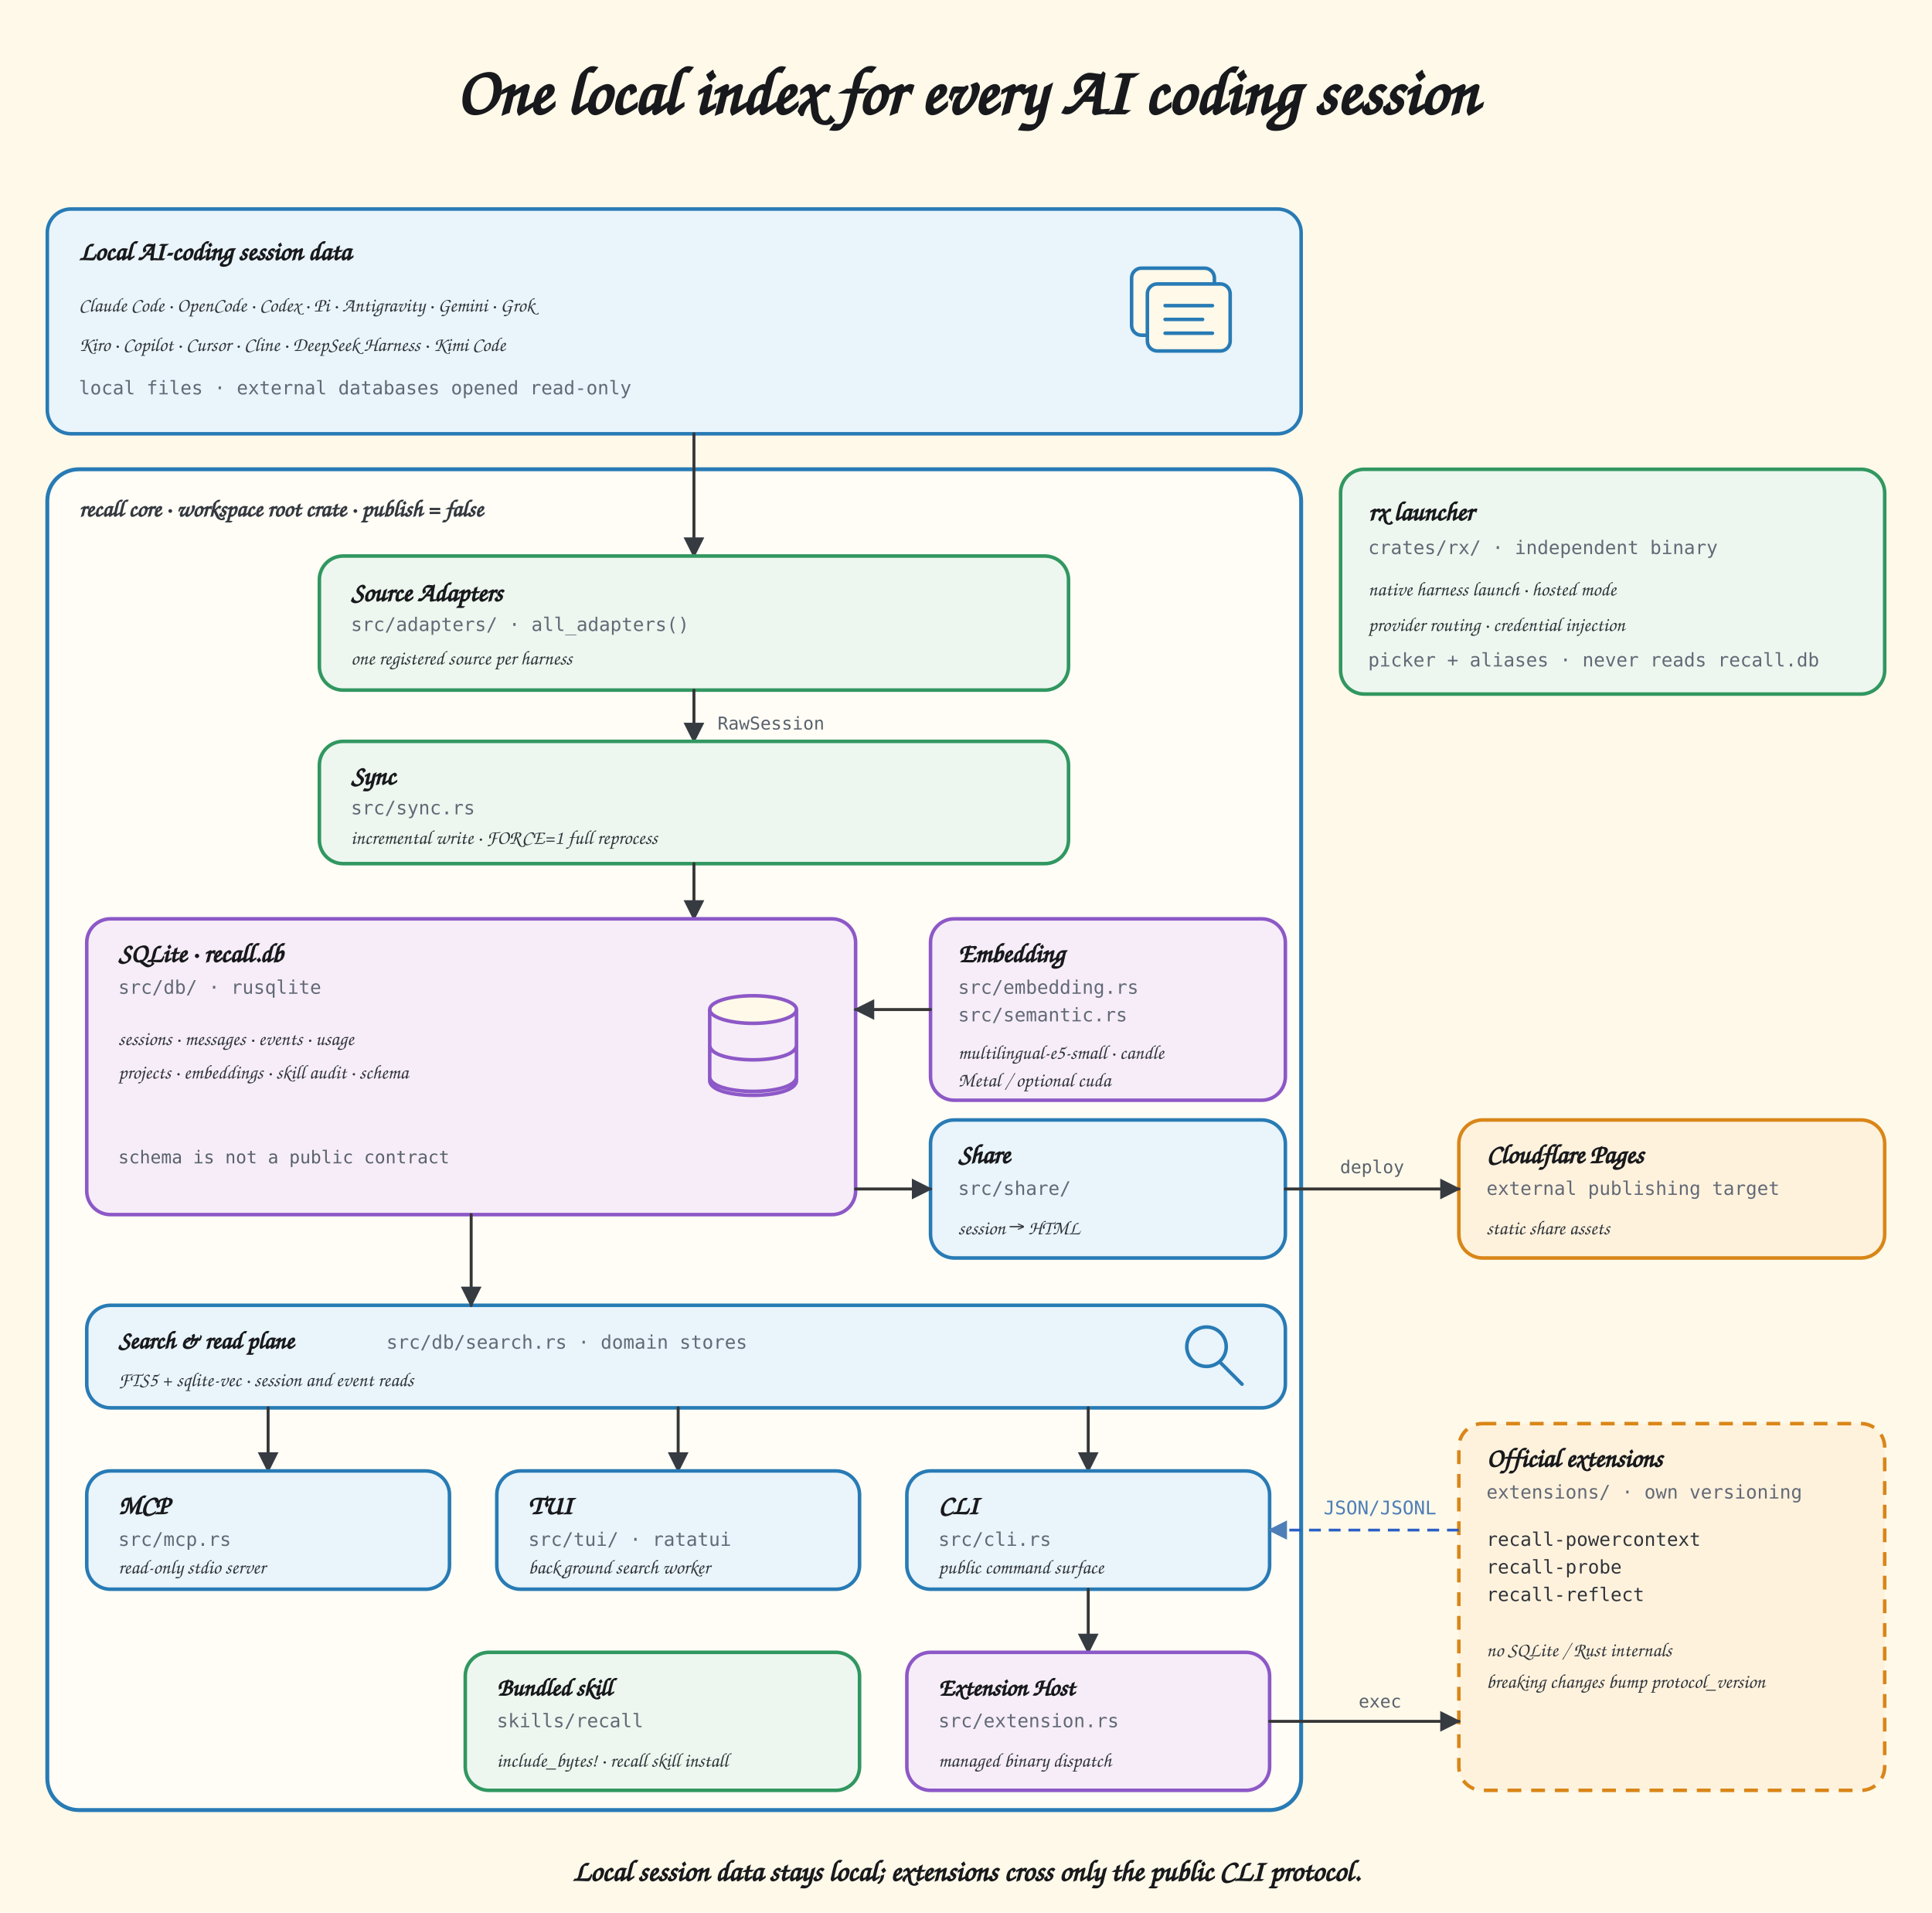
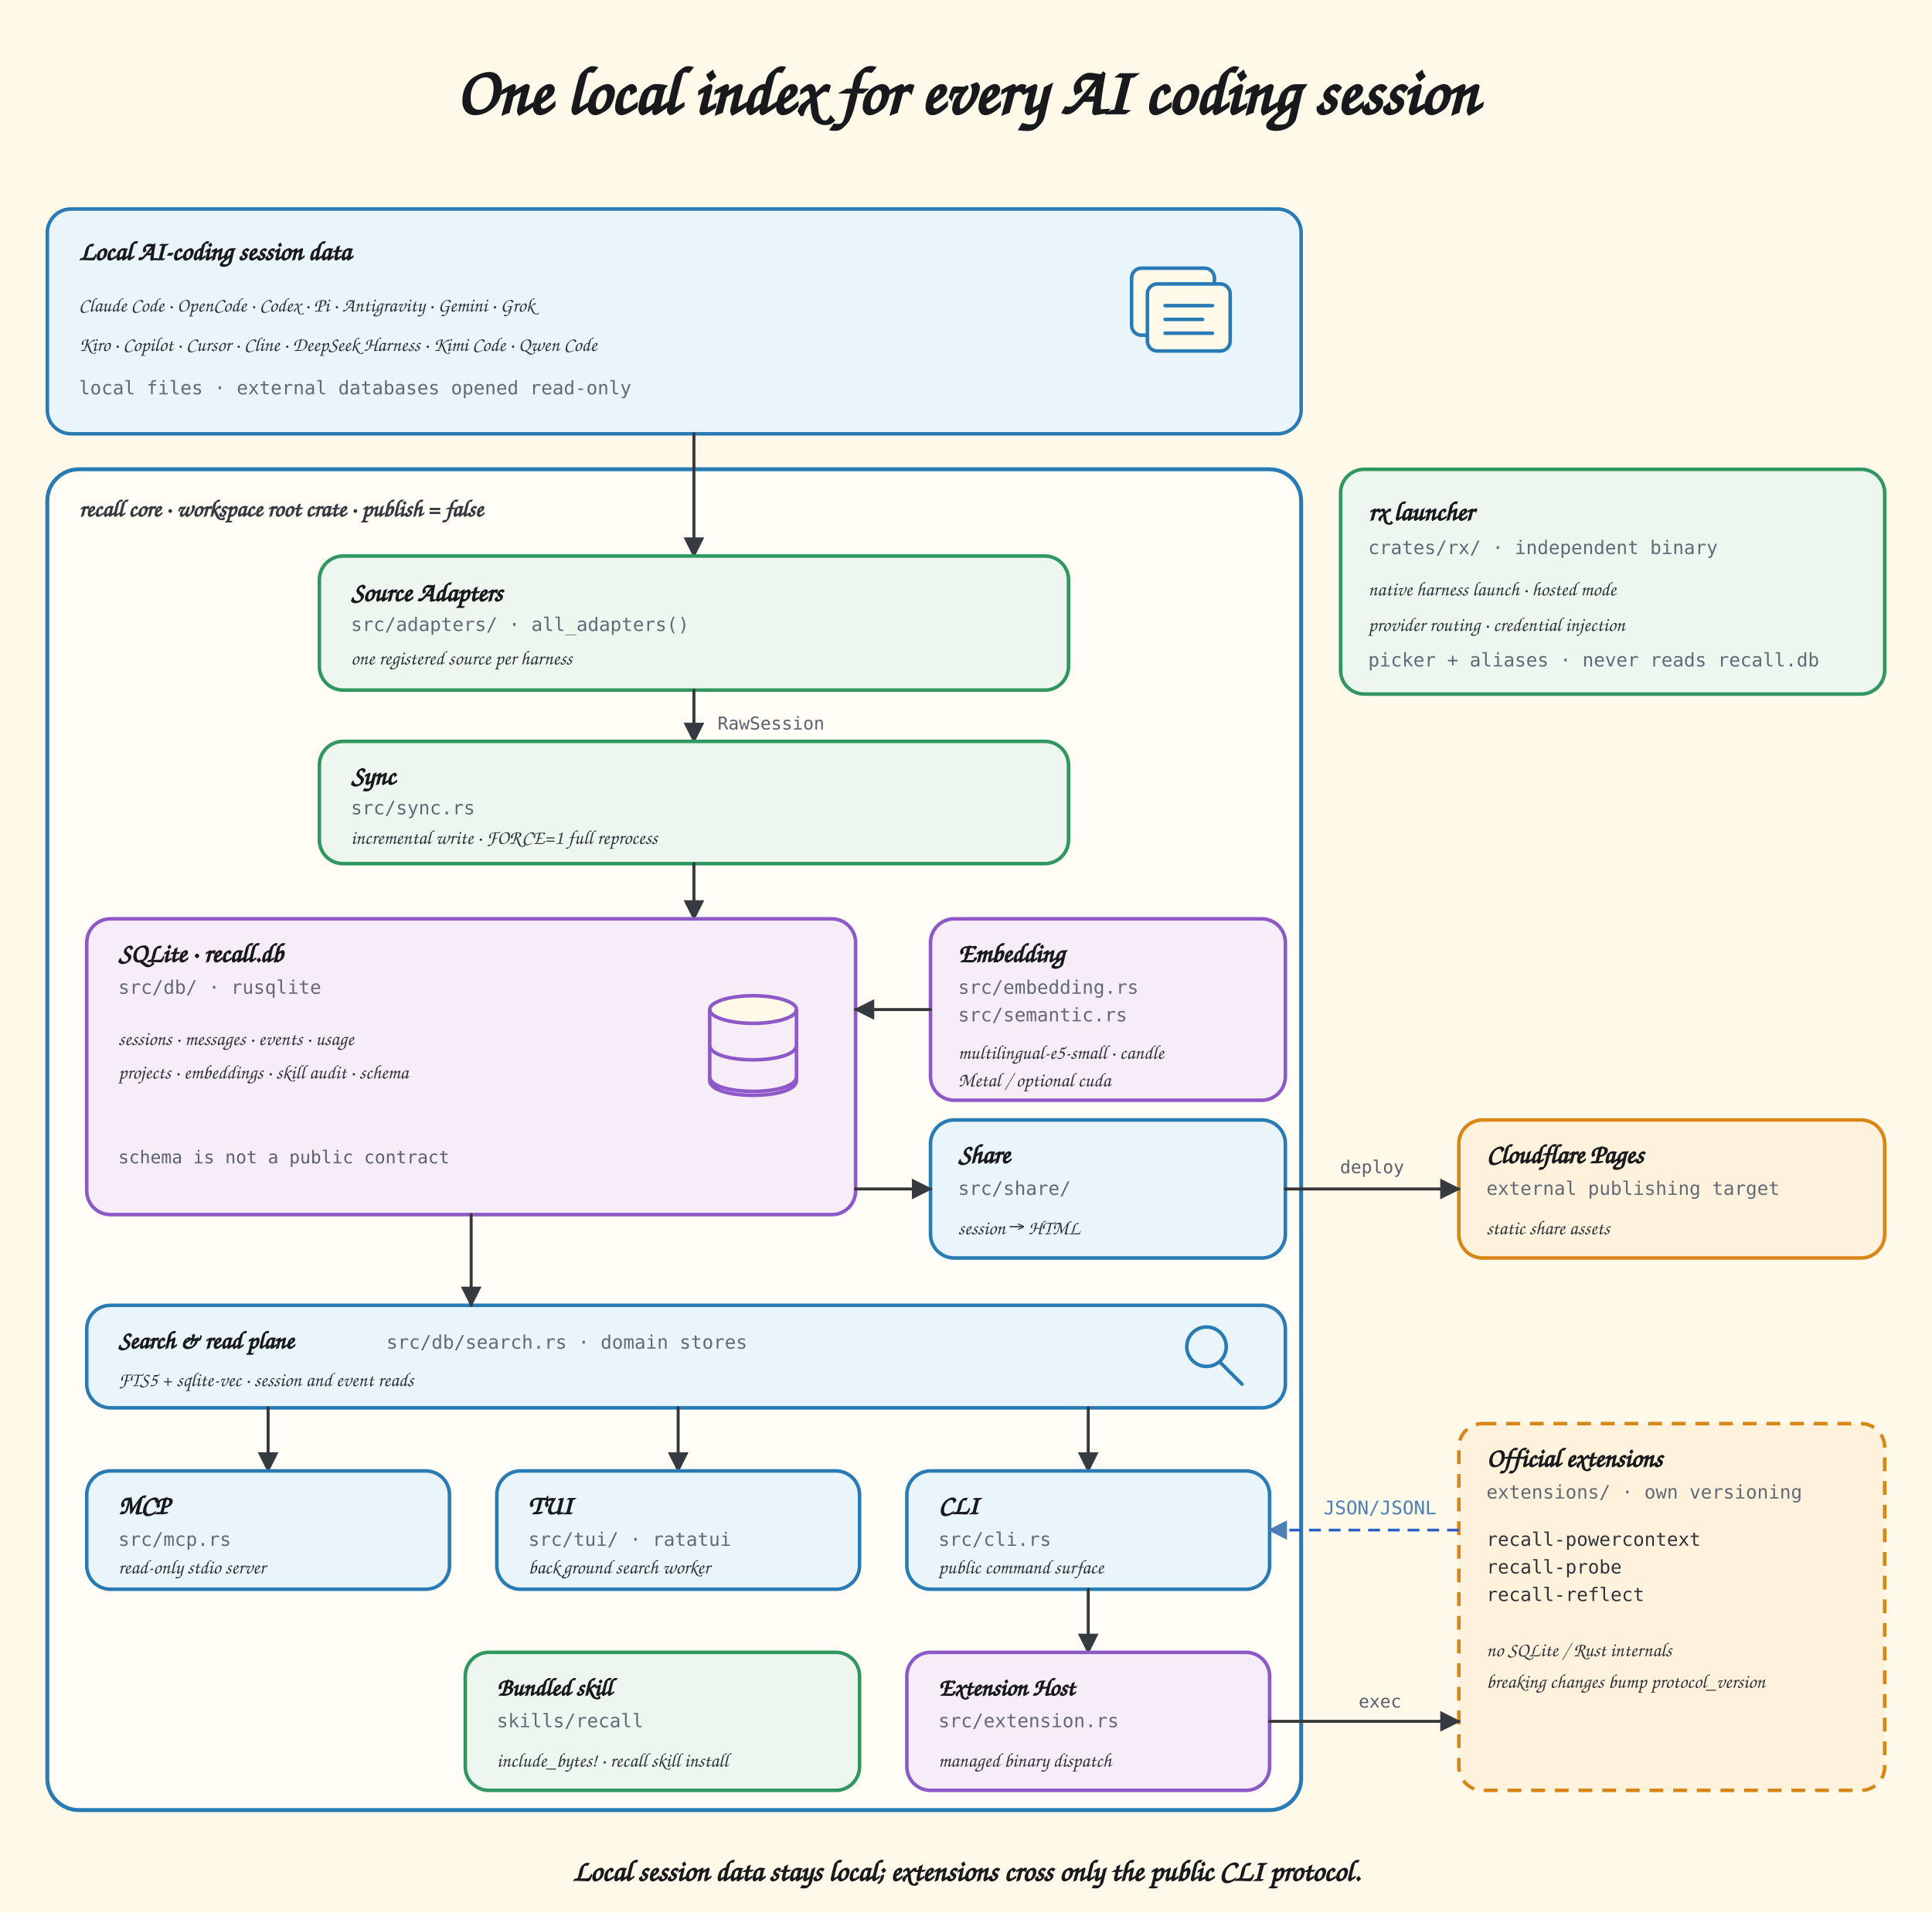
<svg xmlns="http://www.w3.org/2000/svg" viewBox="0 0 980 970" role="img" aria-labelledby="title desc" font-family="Comic Sans MS, Chalkboard SE, Bradley Hand, Segoe Print, cursive" text-rendering="geometricPrecision">
  <defs>
    <marker id="arw" viewBox="0 0 10 10" refX="9" refY="5" markerWidth="7" markerHeight="7" orient="auto-start-reverse">
      <path d="M0 0 L10 5 L0 10 z" fill="#363b42" />
    </marker>
    <marker id="arwB" viewBox="0 0 10 10" refX="9" refY="5" markerWidth="7" markerHeight="7" orient="auto-start-reverse">
      <path d="M0 0 L10 5 L0 10 z" fill="#4d7eb7" />
    </marker>
    <style>
      .title { font-size: 34px; font-weight: 700; fill: #18191c; letter-spacing: 0.2px; }
      .footer { font-size: 15px; font-weight: 700; fill: #18191c; }
      .t { font-size: 13.5px; font-weight: 700; fill: #18191c; }
      .t2 { font-size: 12.5px; font-weight: 700; fill: #18191c; }
      .p { font-size: 9.5px; fill: #626976; font-family: ui-monospace, SF Mono, Menlo, monospace; }
      .d { font-size: 10px; fill: #30343a; }
      .dm { font-size: 9.5px; fill: #30343a; font-family: ui-monospace, SF Mono, Menlo, monospace; }
      .lbl { font-size: 9px; fill: #59616c; font-family: ui-monospace, SF Mono, Menlo, monospace; }
      .lblB { font-size: 9.5px; fill: #4d7eb7; font-family: ui-monospace, SF Mono, Menlo, monospace; }
      .grp { font-size: 12px; font-weight: 700; fill: #34383f; }
      .box { stroke-width: 1.8; rx: 12; }
      .ln { stroke: #363636; stroke-width: 1.5; stroke-linecap: round; stroke-linejoin: round; fill: none; }
    </style>
  </defs>
  <rect width="980" height="970" fill="#fff9e9" />
  <text x="490" y="58" class="title" text-anchor="middle">One local index for every AI coding session</text>
  <g transform="translate(0 90)">
    <rect x="24" y="16" width="636" height="114" class="box" fill="#e9f4fb" stroke="#287bb5" />
    <text x="40" y="42" class="t">Local AI-coding session data</text>
    <text x="40" y="68" class="d">Claude Code · OpenCode · Codex · Pi · Antigravity · Gemini · Grok</text>
-     <text x="40" y="88" class="d">Kiro · Copilot · Cursor · Cline · DeepSeek Harness · Kimi Code</text>
+     <text x="40" y="88" class="d">Kiro · Copilot · Cursor · Cline · DeepSeek Harness · Kimi Code · Qwen Code</text>
    <text x="40" y="110" class="p">local files · external databases opened read-only</text>
    <g fill="#fff9e9" stroke="#287bb5" stroke-width="1.8" stroke-linejoin="round">
      <rect x="574" y="46" width="42" height="34" rx="5" />
      <rect x="582" y="54" width="42" height="34" rx="5" />
      <path d="M591 65 H615 M591 72 H610 M591 79 H615" fill="none" stroke-linecap="round" />
    </g>
    <rect x="680" y="148" width="276" height="114" class="box" fill="#edf7ef" stroke="#319760" />
    <text x="694" y="174" class="t">rx launcher</text>
    <text x="694" y="191" class="p">crates/rx/ · independent binary</text>
    <text x="694" y="212" class="d">native harness launch · hosted mode</text>
    <text x="694" y="230" class="d">provider routing · credential injection</text>
    <text x="694" y="248" class="p">picker + aliases · never reads recall.db</text>
    <rect x="24" y="148" width="636" height="680" rx="16" fill="#fffdf6" stroke="#287bb5" stroke-width="2" />
    <text x="40" y="172" class="grp">recall core · workspace root crate · publish = false</text>
    <path d="M352 130 L352 192" class="ln" marker-end="url(#arw)" />
    <rect x="162" y="192" width="380" height="68" class="box" fill="#edf7ef" stroke="#319760" />
    <text x="178" y="215" class="t">Source Adapters</text>
    <text x="178" y="230" class="p">src/adapters/ · all_adapters()</text>
    <text x="178" y="247" class="d">one registered source per harness</text>
    <path d="M352 260 L352 286" class="ln" marker-end="url(#arw)" />
    <text x="364" y="280" class="lbl">RawSession</text>
    <rect x="162" y="286" width="380" height="62" class="box" fill="#edf7ef" stroke="#319760" />
    <text x="178" y="308" class="t">Sync</text>
    <text x="178" y="323" class="p">src/sync.rs</text>
    <text x="178" y="338" class="d">incremental write · FORCE=1 full reprocess</text>
    <path d="M352 348 L352 376" class="ln" marker-end="url(#arw)" />
    <rect x="44" y="376" width="390" height="150" class="box" fill="#f6edf8" stroke="#8d58c7" />
    <text x="60" y="398" class="t">SQLite · recall.db</text>
    <text x="60" y="414" class="p">src/db/ · rusqlite</text>
    <text x="60" y="440" class="d">sessions · messages · events · usage</text>
    <text x="60" y="457" class="d">projects · embeddings · skill audit · schema</text>
    <text x="60" y="500" class="lbl">schema is not a public contract</text>
    <g fill="none" stroke="#8d58c7" stroke-width="1.8">
      <ellipse cx="382" cy="422" rx="22" ry="7" fill="#fff9e9" />
      <path d="M360 422 V458 C360 468 404 468 404 458 V422 M360 440 C360 450 404 450 404 440 M360 456 C360 466 404 466 404 456" />
    </g>
    <rect x="472" y="376" width="180" height="92" class="box" fill="#f6edf8" stroke="#8d58c7" />
    <text x="486" y="398" class="t">Embedding</text>
    <text x="486" y="414" class="p">src/embedding.rs</text>
    <text x="486" y="428" class="p">src/semantic.rs</text>
    <text x="486" y="447" class="d">multilingual-e5-small · candle</text>
    <text x="486" y="461" class="d">Metal / optional cuda</text>
    <path d="M472 422 L434 422" class="ln" marker-end="url(#arw)" />
    <rect x="472" y="478" width="180" height="70" class="box" fill="#e9f4fb" stroke="#287bb5" />
    <text x="486" y="500" class="t">Share</text>
    <text x="486" y="516" class="p">src/share/</text>
    <text x="486" y="536" class="d">session → HTML</text>
    <path d="M434 513 L472 513" class="ln" marker-end="url(#arw)" />
    <rect x="740" y="478" width="216" height="70" class="box" fill="#fff2dd" stroke="#d98619" />
    <text x="754" y="500" class="t">Cloudflare Pages</text>
    <text x="754" y="516" class="p">external publishing target</text>
    <text x="754" y="536" class="d">static share assets</text>
    <path d="M652 513 L740 513" class="ln" marker-end="url(#arw)" />
    <text x="696" y="505" class="lbl" text-anchor="middle">deploy</text>
    <rect x="44" y="572" width="608" height="52" class="box" fill="#e9f4fb" stroke="#287bb5" />
    <text x="60" y="594" class="t2">Search &amp; read plane</text>
    <text x="196" y="594" class="p">src/db/search.rs · domain stores</text>
    <text x="60" y="613" class="d">FTS5 + sqlite-vec · session and event reads</text>
    <g fill="none" stroke="#287bb5" stroke-width="1.8" stroke-linecap="round">
      <circle cx="612" cy="593" r="10" />
      <path d="M619 601 L630 612" />
    </g>
    <path d="M239 526 L239 572" class="ln" marker-end="url(#arw)" />
    <path d="M136 624 L136 656" class="ln" marker-end="url(#arw)" />
    <path d="M344 624 L344 656" class="ln" marker-end="url(#arw)" />
    <path d="M552 624 L552 656" class="ln" marker-end="url(#arw)" />
    <rect x="44" y="656" width="184" height="60" class="box" fill="#e9f4fb" stroke="#287bb5" />
    <text x="60" y="678" class="t">MCP</text>
    <text x="60" y="694" class="p">src/mcp.rs</text>
    <text x="60" y="708" class="d">read-only stdio server</text>
    <rect x="252" y="656" width="184" height="60" class="box" fill="#e9f4fb" stroke="#287bb5" />
    <text x="268" y="678" class="t">TUI</text>
    <text x="268" y="694" class="p">src/tui/ · ratatui</text>
    <text x="268" y="708" class="d">background search worker</text>
    <rect x="460" y="656" width="184" height="60" class="box" fill="#e9f4fb" stroke="#287bb5" />
    <text x="476" y="678" class="t">CLI</text>
    <text x="476" y="694" class="p">src/cli.rs</text>
    <text x="476" y="708" class="d">public command surface</text>
    <rect x="236" y="748" width="200" height="70" class="box" fill="#edf7ef" stroke="#319760" />
    <text x="252" y="770" class="t2">Bundled skill</text>
    <text x="252" y="786" class="p">skills/recall</text>
    <text x="252" y="806" class="d">include_bytes! · recall skill install</text>
    <path d="M552 716 L552 748" class="ln" marker-end="url(#arw)" />
    <rect x="460" y="748" width="184" height="70" class="box" fill="#f6edf8" stroke="#8d58c7" />
    <text x="476" y="770" class="t2">Extension Host</text>
    <text x="476" y="786" class="p">src/extension.rs</text>
    <text x="476" y="806" class="d">managed binary dispatch</text>
    <rect x="740" y="632" width="216" height="186" class="box" fill="#fff2dd" stroke="#d98619" stroke-dasharray="7 5" />
    <text x="754" y="654" class="t">Official extensions</text>
    <text x="754" y="670" class="p">extensions/ · own versioning</text>
    <text x="754" y="694" class="dm">recall-powercontext</text>
    <text x="754" y="708" class="dm">recall-probe</text>
    <text x="754" y="722" class="dm">recall-reflect</text>
    <text x="754" y="750" class="d">no SQLite / Rust internals</text>
    <text x="754" y="766" class="d">breaking changes bump protocol_version</text>
    <path d="M740 686 L644 686" stroke="#2b5fc7" stroke-width="1.4" stroke-dasharray="6 4" fill="none" marker-end="url(#arwB)" />
    <text x="700" y="678" class="lblB" text-anchor="middle">JSON/JSONL</text>
    <path d="M644 783 L740 783" class="ln" marker-end="url(#arw)" />
    <text x="700" y="776" class="lbl" text-anchor="middle">exec</text>
  </g>
  <text x="490" y="954" class="footer" text-anchor="middle">Local session data stays local; extensions cross only the public CLI protocol.</text>
</svg>
